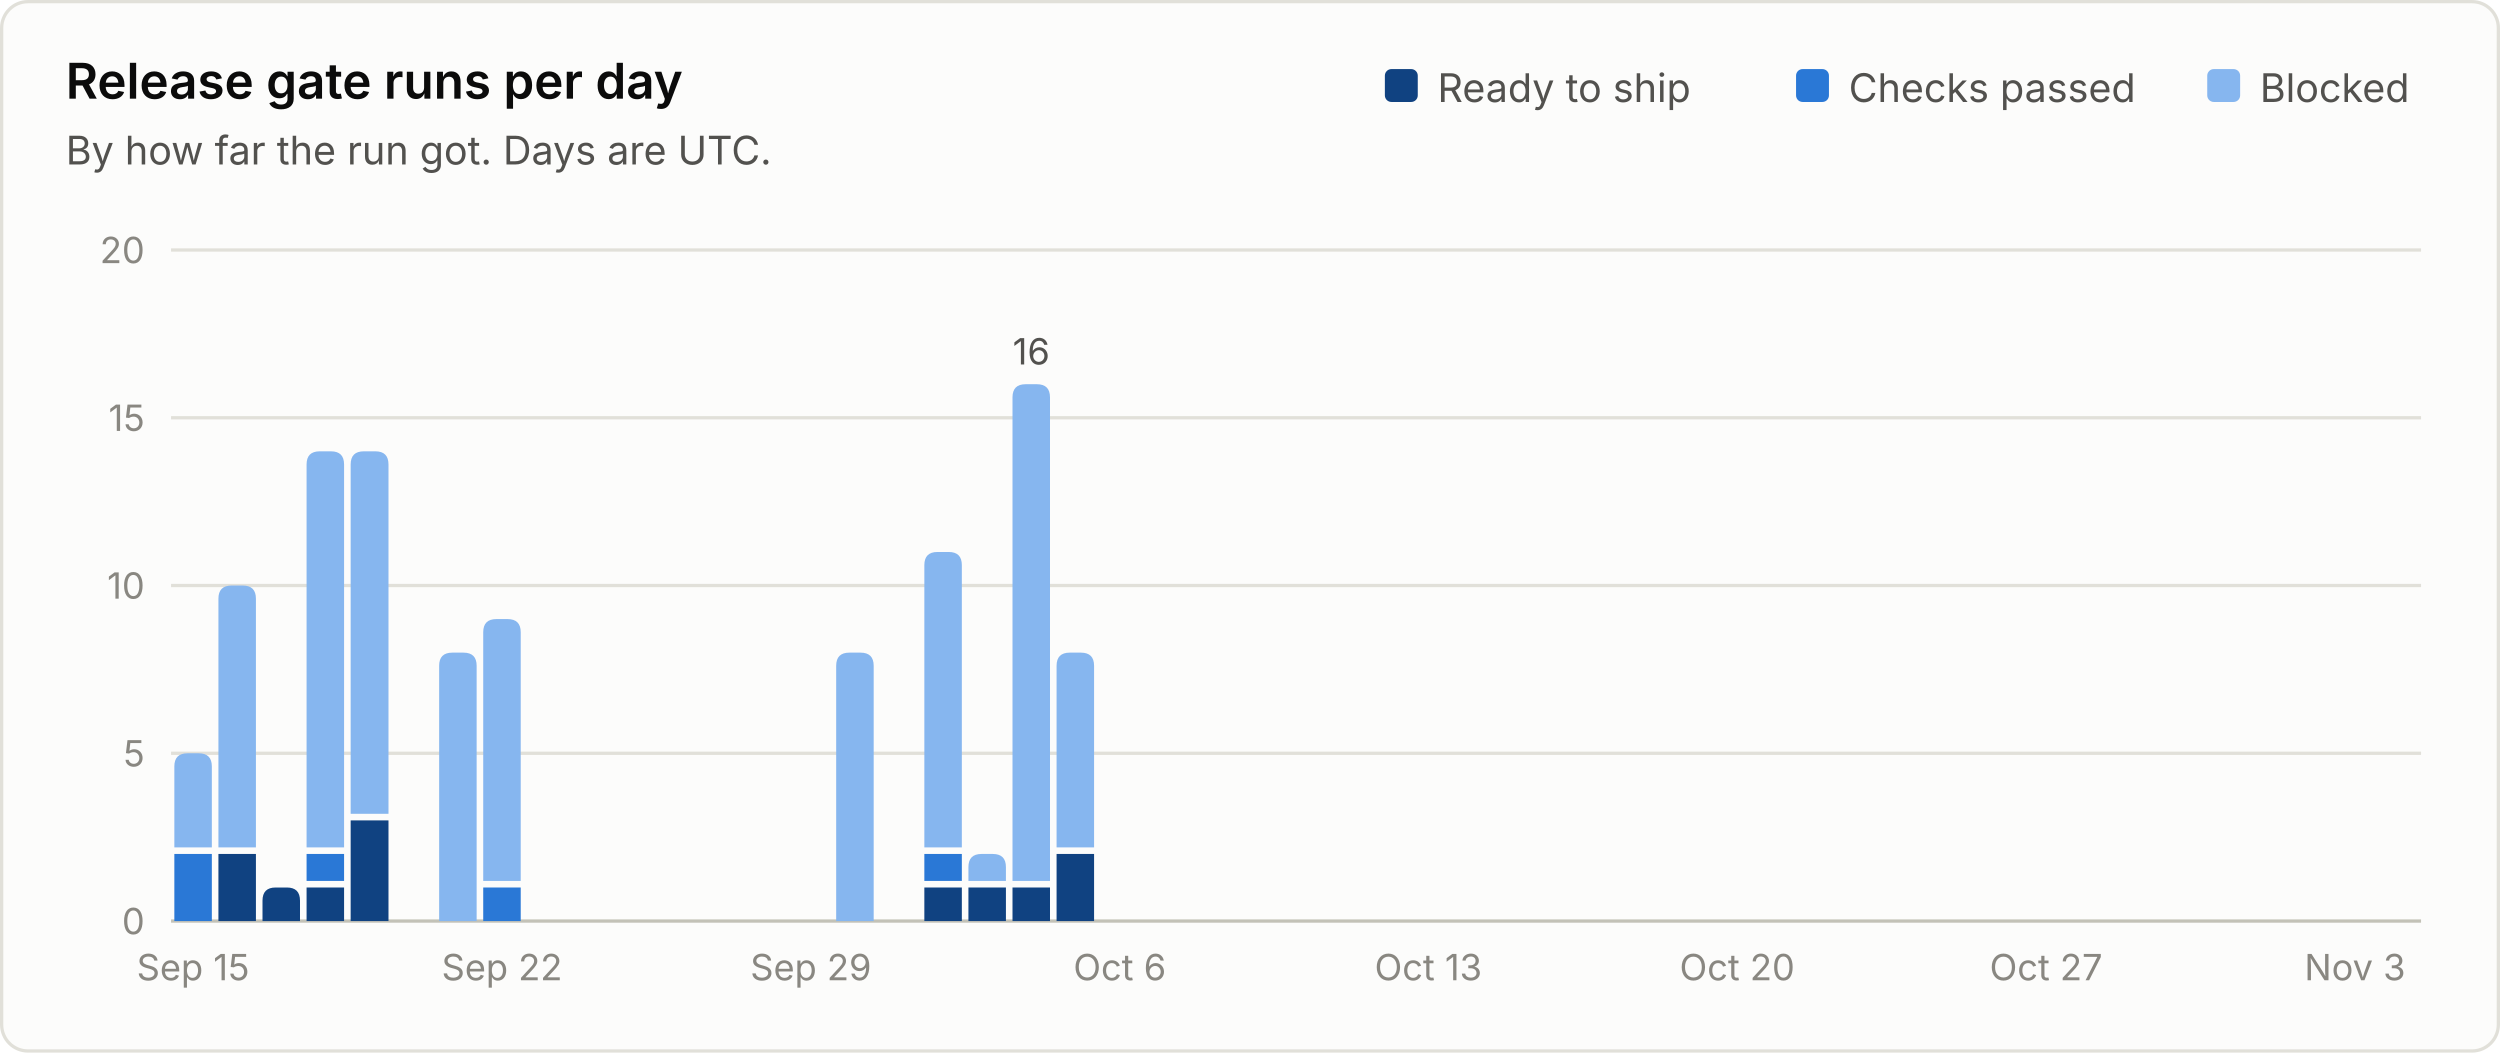
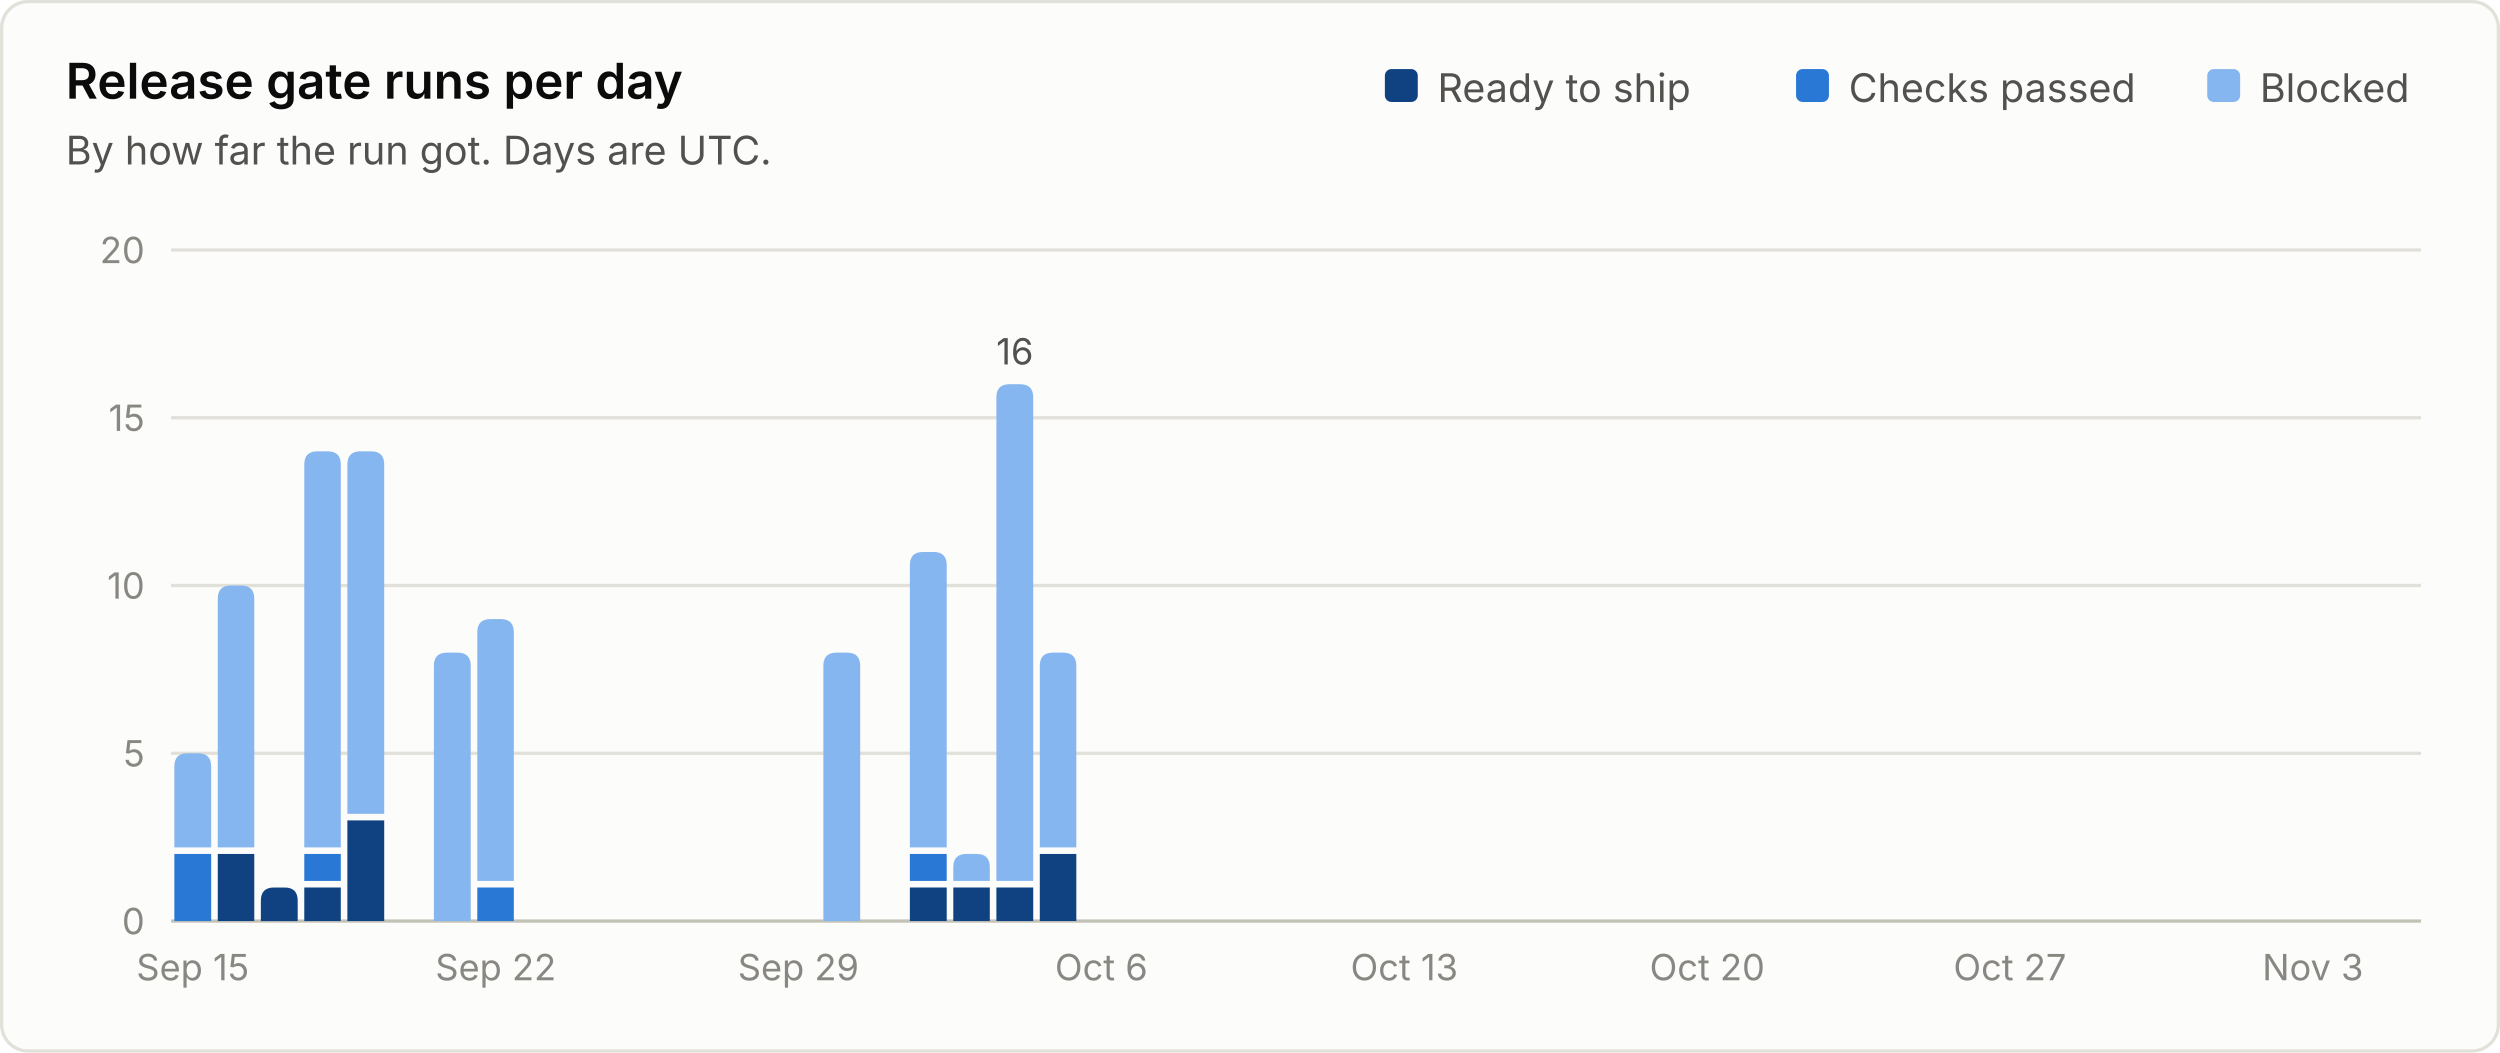
<svg xmlns="http://www.w3.org/2000/svg" viewBox="0 0 760 320" width="760" height="320" role="img" font-family="system-ui, -apple-system, 'Segoe UI', sans-serif">
  <rect x="0.5" y="0.5" width="759" height="319" rx="8" fill="#fcfcfb" stroke="#e1e0d9" />
  <text x="20.0" y="30.0" fill="#0b0b0b" font-size="15" font-weight="600" text-anchor="start">Release gate runs per day</text>
  <text x="20.0" y="50.0" fill="#52514e" font-size="12" font-weight="400" text-anchor="start">By how far the run got. Days are UTC.</text>
  <line x1="52" y1="280.0" x2="736" y2="280.0" stroke="#c3c2b7" stroke-width="1" />
  <text x="44.0" y="284.0" fill="#898781" font-size="11" font-weight="400" text-anchor="end">0</text>
  <line x1="52" y1="229.0" x2="736" y2="229.0" stroke="#e1e0d9" stroke-width="1" />
  <text x="44.0" y="233.0" fill="#898781" font-size="11" font-weight="400" text-anchor="end">5</text>
  <line x1="52" y1="178.0" x2="736" y2="178.0" stroke="#e1e0d9" stroke-width="1" />
  <text x="44.0" y="182.0" fill="#898781" font-size="11" font-weight="400" text-anchor="end">10</text>
  <line x1="52" y1="127.0" x2="736" y2="127.0" stroke="#e1e0d9" stroke-width="1" />
  <text x="44.0" y="131.0" fill="#898781" font-size="11" font-weight="400" text-anchor="end">15</text>
  <line x1="52" y1="76.0" x2="736" y2="76.0" stroke="#e1e0d9" stroke-width="1" />
  <text x="44.0" y="80.0" fill="#898781" font-size="11" font-weight="400" text-anchor="end">20</text>
  <text x="687.0" y="31.0" fill="#52514e" font-size="12" font-weight="400" text-anchor="start">Blocked</text>
  <rect x="671.0" y="21" width="10" height="10" rx="2" fill="#86b6ef" />
  <text x="562.0" y="31.0" fill="#52514e" font-size="12" font-weight="400" text-anchor="start">Checks passed</text>
  <rect x="546.0" y="21" width="10" height="10" rx="2" fill="#2a78d6" />
  <text x="437.0" y="31.0" fill="#52514e" font-size="12" font-weight="400" text-anchor="start">Ready to ship</text>
  <rect x="421.0" y="21" width="10" height="10" rx="2" fill="#104281" />
-   <path d="M53.0 280.0 V259.6 Q53.0 259.6 53.0 259.6 H64.4 Q64.4 259.6 64.4 259.6 V280.0 Z" fill="#2a78d6" />
-   <path d="M53.0 257.6 V233.0 Q53.0 229.0 57.0 229.0 H60.4 Q64.4 229.0 64.4 233.0 V257.6 Z" fill="#86b6ef" />
-   <text x="58.7" y="298.0" fill="#898781" font-size="11" font-weight="400" text-anchor="middle">Sep 15</text>
-   <path d="M66.4 280.0 V259.6 Q66.4 259.6 66.4 259.6 H77.8 Q77.8 259.6 77.8 259.6 V280.0 Z" fill="#104281" />
-   <path d="M66.4 257.6 V182.0 Q66.4 178.0 70.4 178.0 H73.8 Q77.8 178.0 77.8 182.0 V257.6 Z" fill="#86b6ef" />
-   <path d="M79.8 280.0 V273.8 Q79.8 269.8 83.8 269.8 H87.2 Q91.2 269.8 91.2 273.8 V280.0 Z" fill="#104281" />
-   <path d="M93.2 280.0 V269.8 Q93.2 269.8 93.2 269.8 H104.6 Q104.6 269.8 104.6 269.8 V280.0 Z" fill="#104281" />
-   <path d="M93.2 267.8 V259.6 Q93.2 259.6 93.2 259.6 H104.6 Q104.6 259.6 104.6 259.6 V267.8 Z" fill="#2a78d6" />
-   <path d="M93.2 257.6 V141.2 Q93.2 137.2 97.2 137.2 H100.6 Q104.6 137.2 104.6 141.2 V257.6 Z" fill="#86b6ef" />
-   <path d="M106.6 280.0 V249.4 Q106.6 249.4 106.6 249.4 H118.1 Q118.1 249.4 118.1 249.4 V280.0 Z" fill="#104281" />
-   <path d="M106.6 247.4 V141.2 Q106.6 137.2 110.6 137.2 H114.1 Q118.1 137.2 118.1 141.2 V247.4 Z" fill="#86b6ef" />
-   <path d="M133.5 280.0 V202.4 Q133.5 198.4 137.5 198.4 H140.9 Q144.9 198.4 144.9 202.4 V280.0 Z" fill="#86b6ef" />
-   <path d="M146.9 280.0 V269.8 Q146.9 269.8 146.9 269.8 H158.3 Q158.3 269.8 158.3 269.8 V280.0 Z" fill="#2a78d6" />
-   <path d="M146.9 267.8 V192.2 Q146.9 188.2 150.9 188.2 H154.3 Q158.3 188.2 158.3 192.2 V267.8 Z" fill="#86b6ef" />
-   <text x="152.6" y="298.0" fill="#898781" font-size="11" font-weight="400" text-anchor="middle">Sep 22</text>
-   <text x="246.5" y="298.0" fill="#898781" font-size="11" font-weight="400" text-anchor="middle">Sep 29</text>
-   <path d="M254.2 280.0 V202.4 Q254.2 198.4 258.2 198.4 H261.6 Q265.6 198.4 265.6 202.4 V280.0 Z" fill="#86b6ef" />
-   <path d="M281.0 280.0 V269.8 Q281.0 269.8 281.0 269.8 H292.4 Q292.4 269.8 292.4 269.8 V280.0 Z" fill="#104281" />
-   <path d="M281.0 267.8 V259.6 Q281.0 259.6 281.0 259.6 H292.4 Q292.4 259.6 292.4 259.6 V267.8 Z" fill="#2a78d6" />
-   <path d="M281.0 257.6 V171.8 Q281.0 167.8 285.0 167.8 H288.4 Q292.4 167.8 292.4 171.8 V257.6 Z" fill="#86b6ef" />
-   <path d="M294.4 280.0 V269.8 Q294.4 269.8 294.4 269.8 H305.8 Q305.8 269.8 305.8 269.8 V280.0 Z" fill="#104281" />
-   <path d="M294.4 267.8 V263.6 Q294.4 259.6 298.4 259.6 H301.8 Q305.8 259.6 305.8 263.6 V267.8 Z" fill="#86b6ef" />
-   <path d="M307.8 280.0 V269.8 Q307.8 269.8 307.8 269.8 H319.2 Q319.2 269.8 319.2 269.8 V280.0 Z" fill="#104281" />
-   <path d="M307.8 267.8 V120.8 Q307.8 116.8 311.8 116.8 H315.2 Q319.2 116.8 319.2 120.8 V267.8 Z" fill="#86b6ef" />
-   <text x="313.5" y="110.8" fill="#52514e" font-size="11" font-weight="400" text-anchor="middle">16</text>
-   <path d="M321.2 280.0 V259.6 Q321.2 259.6 321.2 259.6 H332.6 Q332.6 259.6 332.6 259.6 V280.0 Z" fill="#104281" />
-   <path d="M321.2 257.6 V202.4 Q321.2 198.4 325.2 198.4 H328.6 Q332.6 198.4 332.6 202.4 V257.6 Z" fill="#86b6ef" />
-   <text x="340.4" y="298.0" fill="#898781" font-size="11" font-weight="400" text-anchor="middle">Oct 6</text>
-   <text x="434.2" y="298.0" fill="#898781" font-size="11" font-weight="400" text-anchor="middle">Oct 13</text>
-   <text x="528.1" y="298.0" fill="#898781" font-size="11" font-weight="400" text-anchor="middle">Oct 20</text>
-   <text x="622.0" y="298.0" fill="#898781" font-size="11" font-weight="400" text-anchor="middle">Oct 27</text>
-   <text x="715.9" y="298.0" fill="#898781" font-size="11" font-weight="400" text-anchor="middle">Nov 3</text>
+   <path d="M53.0 280.0 V259.6 Q53.0 259.6 53.0 259.6 H64.2 Q64.2 259.6 64.2 259.6 V280.0 Z" fill="#2a78d6" />
+   <path d="M53.0 257.6 V233.0 Q53.0 229.0 57.0 229.0 H60.2 Q64.2 229.0 64.2 233.0 V257.6 Z" fill="#86b6ef" />
+   <text x="58.6" y="298.0" fill="#898781" font-size="11" font-weight="400" text-anchor="middle">Sep 15</text>
+   <path d="M66.2 280.0 V259.6 Q66.2 259.6 66.2 259.6 H77.3 Q77.3 259.6 77.3 259.6 V280.0 Z" fill="#104281" />
+   <path d="M66.2 257.6 V182.0 Q66.2 178.0 70.2 178.0 H73.3 Q77.3 178.0 77.3 182.0 V257.6 Z" fill="#86b6ef" />
+   <path d="M79.3 280.0 V273.8 Q79.3 269.8 83.3 269.8 H86.5 Q90.5 269.8 90.5 273.8 V280.0 Z" fill="#104281" />
+   <path d="M92.5 280.0 V269.8 Q92.5 269.8 92.5 269.8 H103.6 Q103.6 269.8 103.6 269.8 V280.0 Z" fill="#104281" />
+   <path d="M92.5 267.8 V259.6 Q92.5 259.6 92.5 259.6 H103.6 Q103.6 259.6 103.6 259.6 V267.8 Z" fill="#2a78d6" />
+   <path d="M92.5 257.6 V141.2 Q92.5 137.2 96.5 137.2 H99.6 Q103.6 137.2 103.6 141.2 V257.6 Z" fill="#86b6ef" />
+   <path d="M105.6 280.0 V249.4 Q105.6 249.4 105.6 249.4 H116.8 Q116.8 249.4 116.8 249.4 V280.0 Z" fill="#104281" />
+   <path d="M105.6 247.4 V141.2 Q105.6 137.2 109.6 137.2 H112.8 Q116.8 137.2 116.8 141.2 V247.4 Z" fill="#86b6ef" />
+   <path d="M131.9 280.0 V202.4 Q131.9 198.4 135.9 198.4 H139.1 Q143.1 198.4 143.1 202.4 V280.0 Z" fill="#86b6ef" />
+   <path d="M145.1 280.0 V269.8 Q145.1 269.8 145.1 269.8 H156.2 Q156.2 269.8 156.2 269.8 V280.0 Z" fill="#2a78d6" />
+   <path d="M145.1 267.8 V192.2 Q145.1 188.2 149.1 188.2 H152.2 Q156.2 188.2 156.2 192.2 V267.8 Z" fill="#86b6ef" />
+   <text x="150.7" y="298.0" fill="#898781" font-size="11" font-weight="400" text-anchor="middle">Sep 22</text>
+   <text x="242.7" y="298.0" fill="#898781" font-size="11" font-weight="400" text-anchor="middle">Sep 29</text>
+   <path d="M250.3 280.0 V202.4 Q250.3 198.4 254.3 198.4 H257.5 Q261.5 198.4 261.5 202.4 V280.0 Z" fill="#86b6ef" />
+   <path d="M276.6 280.0 V269.8 Q276.6 269.8 276.6 269.8 H287.8 Q287.8 269.8 287.8 269.8 V280.0 Z" fill="#104281" />
+   <path d="M276.6 267.8 V259.6 Q276.6 259.6 276.6 259.6 H287.8 Q287.8 259.6 287.8 259.6 V267.8 Z" fill="#2a78d6" />
+   <path d="M276.6 257.6 V171.8 Q276.6 167.8 280.6 167.8 H283.8 Q287.8 167.8 287.8 171.8 V257.6 Z" fill="#86b6ef" />
+   <path d="M289.8 280.0 V269.8 Q289.8 269.8 289.8 269.8 H300.9 Q300.9 269.8 300.9 269.8 V280.0 Z" fill="#104281" />
+   <path d="M289.8 267.8 V263.6 Q289.8 259.6 293.8 259.6 H296.9 Q300.9 259.6 300.9 263.6 V267.8 Z" fill="#86b6ef" />
+   <path d="M302.9 280.0 V269.8 Q302.9 269.8 302.9 269.8 H314.1 Q314.1 269.8 314.1 269.8 V280.0 Z" fill="#104281" />
+   <path d="M302.9 267.8 V120.8 Q302.9 116.8 306.9 116.8 H310.1 Q314.1 116.8 314.1 120.8 V267.8 Z" fill="#86b6ef" />
+   <text x="308.5" y="110.8" fill="#52514e" font-size="11" font-weight="400" text-anchor="middle">16</text>
+   <path d="M316.1 280.0 V259.6 Q316.1 259.6 316.1 259.6 H327.2 Q327.2 259.6 327.2 259.6 V280.0 Z" fill="#104281" />
+   <path d="M316.1 257.6 V202.4 Q316.1 198.4 320.1 198.4 H323.2 Q327.2 198.4 327.2 202.4 V257.6 Z" fill="#86b6ef" />
+   <text x="334.8" y="298.0" fill="#898781" font-size="11" font-weight="400" text-anchor="middle">Oct 6</text>
+   <text x="426.9" y="298.0" fill="#898781" font-size="11" font-weight="400" text-anchor="middle">Oct 13</text>
+   <text x="519.0" y="298.0" fill="#898781" font-size="11" font-weight="400" text-anchor="middle">Oct 20</text>
+   <text x="611.0" y="298.0" fill="#898781" font-size="11" font-weight="400" text-anchor="middle">Oct 27</text>
+   <text x="703.1" y="298.0" fill="#898781" font-size="11" font-weight="400" text-anchor="middle">Nov 3</text>
</svg>
